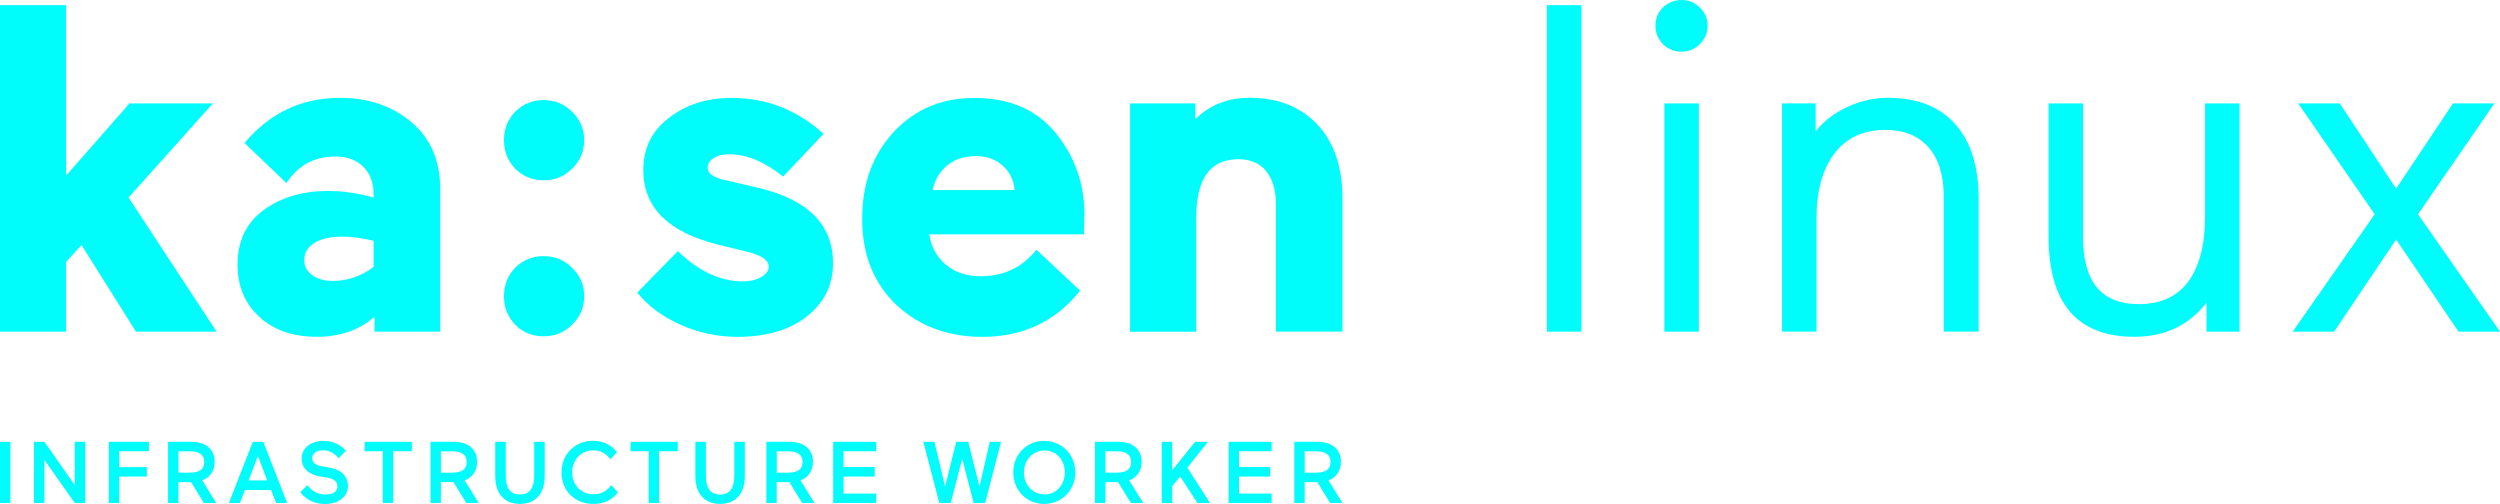
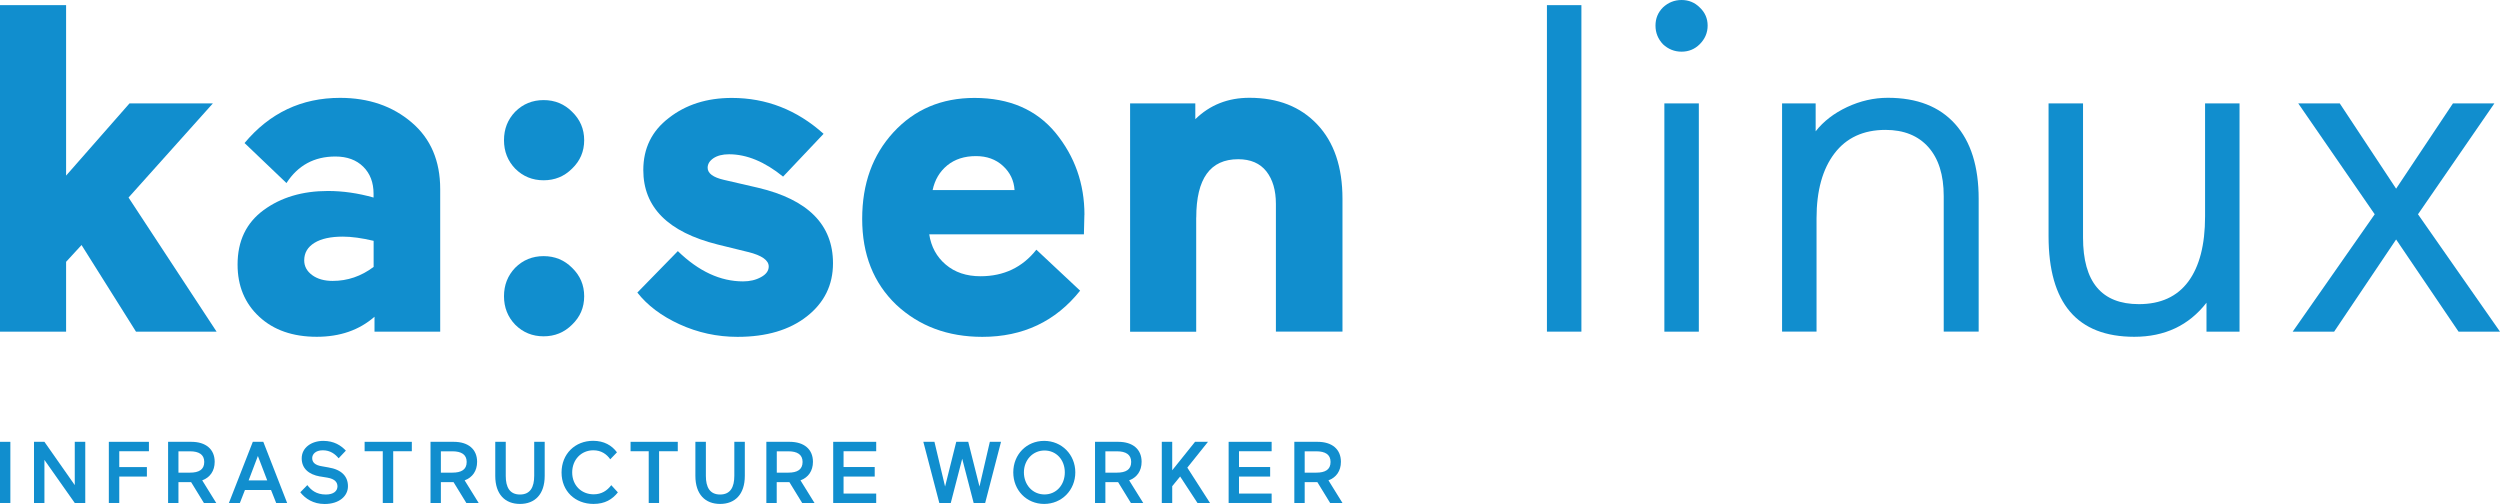
<svg xmlns="http://www.w3.org/2000/svg" id="Calque_1" viewBox="0 0 369.15 74.42">
  <defs>
-     <style>.cls-1{fill:#00fcfb;stroke-width:0px;}</style>
+     <style>.cls-1{fill:#118ece;stroke-width:0px;}</style>
  </defs>
  <polygon class="cls-1" points="9.76 48.97 0 48.97 0 .76 9.76 .76 9.76 25.93 19.12 15.27 31.43 15.27 18.98 29.17 31.98 48.97 20.08 48.97 12.04 36.18 9.76 38.66 9.76 48.97" />
  <path class="cls-1" d="M44.92,38.45c0,.87.39,1.59,1.17,2.17.78.57,1.79.86,3.03.86,2.2,0,4.22-.69,6.05-2.07v-3.85c-1.74-.41-3.26-.62-4.54-.62-1.79,0-3.19.3-4.2.92-1.01.63-1.51,1.48-1.51,2.59M46.77,49.73c-3.53,0-6.37-.99-8.49-2.96-2.13-1.97-3.2-4.54-3.2-7.7,0-3.49,1.28-6.16,3.85-8.05,2.57-1.88,5.73-2.82,9.49-2.82,2.2,0,4.45.32,6.74.97v-.56c0-1.65-.5-2.98-1.52-3.99-1.01-1-2.38-1.51-4.12-1.51-3.12,0-5.53,1.31-7.22,3.92l-6.19-5.91c3.72-4.45,8.42-6.67,14.1-6.67,4.22,0,7.75,1.21,10.59,3.64,2.8,2.39,4.2,5.66,4.2,9.83v21.05h-9.7v-2.2c-2.25,1.97-5.09,2.96-8.53,2.96" />
  <path class="cls-1" d="M76.07,47.94c-1.1-1.15-1.65-2.55-1.65-4.2s.55-3.05,1.65-4.2c1.15-1.15,2.55-1.72,4.2-1.72s3.05.57,4.2,1.72c1.19,1.15,1.79,2.54,1.79,4.2s-.59,3.05-1.79,4.2c-1.15,1.15-2.55,1.72-4.2,1.72s-3.05-.57-4.2-1.72M76.07,24.9c-1.1-1.15-1.65-2.54-1.65-4.2s.55-3.05,1.65-4.2c1.15-1.15,2.55-1.72,4.2-1.72s3.05.57,4.2,1.72c1.19,1.15,1.79,2.55,1.79,4.2s-.59,3.05-1.79,4.2c-1.15,1.15-2.55,1.72-4.2,1.72s-3.05-.57-4.2-1.72" />
  <path class="cls-1" d="M110.46,37.21l-4.47-1.1c-7.34-1.83-11-5.5-11-11,0-3.21,1.26-5.78,3.78-7.7,2.52-1.97,5.62-2.95,9.29-2.95,5.09,0,9.61,1.76,13.55,5.3l-5.98,6.32c-2.71-2.2-5.37-3.3-7.98-3.3-.96,0-1.73.2-2.3.58-.57.39-.86.86-.86,1.41,0,.82.8,1.42,2.41,1.79l5.02,1.16c7.39,1.74,11.08,5.46,11.08,11.15,0,3.21-1.28,5.82-3.85,7.84-2.57,2.02-5.98,3.03-10.25,3.03-3.03,0-5.88-.63-8.57-1.86-2.68-1.23-4.75-2.8-6.22-4.68l5.98-6.12c3.07,2.98,6.28,4.47,9.63,4.47,1.01,0,1.89-.21,2.65-.63.76-.41,1.14-.94,1.14-1.57,0-.92-1.01-1.63-3.03-2.14" />
  <path class="cls-1" d="M144.1,23.05c-1.7,0-3.11.46-4.23,1.37-1.12.92-1.84,2.14-2.16,3.65h12.1c-.09-1.42-.66-2.61-1.72-3.58-1.06-.97-2.38-1.44-3.99-1.44M160.12,31.71l-.07,2.89h-22.84c.28,1.83,1.09,3.33,2.44,4.47,1.35,1.15,3.06,1.72,5.13,1.72,3.44,0,6.19-1.31,8.25-3.92l6.46,6.05c-3.62,4.54-8.44,6.82-14.44,6.82-5.09,0-9.33-1.58-12.72-4.75-3.35-3.21-5.02-7.43-5.02-12.66s1.54-9.44,4.61-12.79c3.12-3.39,7.11-5.08,11.97-5.08,5.14,0,9.13,1.72,11.97,5.15,2.85,3.49,4.27,7.52,4.27,12.11" />
  <path class="cls-1" d="M176.63,32.12v16.86h-9.76V15.27h9.63v2.33c2.16-2.11,4.82-3.16,7.98-3.16,4.22,0,7.56,1.31,10.04,3.95,2.48,2.63,3.71,6.29,3.71,10.97v19.6h-9.83v-18.85c0-2.01-.47-3.61-1.41-4.81-.94-1.19-2.33-1.79-4.16-1.79-4.13,0-6.19,2.87-6.19,8.6" />
  <rect class="cls-1" x="228.42" y=".76" width="5.09" height="48.21" />
  <path class="cls-1" d="M250.85,48.97h-5.09V15.27h5.09v33.7ZM245.55,6.53c-.73-.78-1.1-1.69-1.1-2.75s.37-1.95,1.1-2.68c.78-.73,1.7-1.1,2.75-1.1s1.95.37,2.68,1.1c.78.73,1.17,1.63,1.17,2.68s-.39,1.97-1.17,2.75c-.73.73-1.63,1.1-2.68,1.1s-1.97-.37-2.75-1.1" />
  <path class="cls-1" d="M263.15,15.27h4.95v4.12c1.15-1.47,2.69-2.66,4.64-3.58,1.95-.91,3.95-1.37,6.02-1.37,4.31,0,7.62,1.29,9.94,3.88,2.32,2.6,3.47,6.27,3.47,11.04v19.6h-5.16v-20.01c0-3.12-.76-5.53-2.27-7.23-1.51-1.69-3.62-2.54-6.33-2.54-3.26,0-5.77,1.16-7.53,3.47-1.77,2.32-2.65,5.52-2.65,9.6v16.71h-5.09V15.27Z" />
  <path class="cls-1" d="M330.7,48.97h-4.89v-4.27c-2.61,3.36-6.17,5.03-10.66,5.03-8.44,0-12.66-4.96-12.66-14.86V15.27h5.09v19.81c0,6.56,2.75,9.83,8.25,9.83,3.21,0,5.64-1.11,7.29-3.33,1.65-2.23,2.48-5.43,2.48-9.6V15.27h5.09v33.7Z" />
  <polygon class="cls-1" points="362.2 15.27 353.81 27.86 345.49 15.27 339.36 15.27 350.65 31.64 338.54 48.97 344.66 48.97 353.81 35.36 363.03 48.97 369.15 48.97 357.04 31.64 368.32 15.27 362.2 15.27" />
  <rect class="cls-1" y="65.24" width="1.53" height="9.03" />
  <polygon class="cls-1" points="6.56 67.91 6.56 74.27 5.02 74.27 5.02 65.24 6.56 65.24 11.04 71.63 11.04 65.24 12.59 65.24 12.59 74.27 11.04 74.27 6.56 67.91" />
  <polygon class="cls-1" points="16.07 74.27 16.07 65.24 21.99 65.24 21.99 66.63 17.61 66.63 17.61 68.97 21.69 68.97 21.69 70.37 17.61 70.37 17.61 74.27 16.07 74.27" />
  <path class="cls-1" d="M26.35,66.63v3.16h1.71c1.29,0,2.1-.43,2.1-1.58,0-1.1-.8-1.57-2.1-1.57h-1.71ZM28.22,71.19h-1.87v3.08h-1.53v-9.03h3.44c2.1,0,3.44,1.07,3.44,2.95,0,1.34-.68,2.31-1.84,2.74l2.07,3.34h-1.82l-1.89-3.08Z" />
  <path class="cls-1" d="M36.72,70.94h2.74l-1.38-3.61-1.37,3.61ZM42.39,74.27h-1.61l-.76-1.92h-3.85l-.75,1.92h-1.62l3.53-9.03h1.55l3.52,9.03Z" />
  <path class="cls-1" d="M47.26,70.36c-1.69-.3-2.71-1.2-2.71-2.68,0-1.6,1.47-2.58,3.18-2.58,1.6,0,2.62.68,3.34,1.44l-1.07,1.13c-.5-.61-1.22-1.18-2.33-1.18s-1.57.61-1.57,1.15c0,.62.4,1.06,1.49,1.22l.9.16c1.98.32,2.89,1.34,2.89,2.78s-1.28,2.62-3.45,2.62c-1.67,0-2.85-.79-3.59-1.73l1.04-1.06c.55.72,1.3,1.39,2.74,1.39,1.15,0,1.71-.53,1.71-1.2,0-.59-.37-1.1-1.48-1.29l-1.1-.18Z" />
  <polygon class="cls-1" points="60.81 65.24 60.81 66.63 58.06 66.63 58.06 74.27 56.52 74.27 56.52 66.63 53.84 66.63 53.84 65.24 60.81 65.24" />
  <path class="cls-1" d="M65.1,66.63v3.16h1.71c1.29,0,2.1-.43,2.1-1.58,0-1.1-.8-1.57-2.1-1.57h-1.71ZM66.97,71.19h-1.87v3.08h-1.53v-9.03h3.44c2.1,0,3.44,1.07,3.44,2.95,0,1.34-.68,2.31-1.84,2.74l2.07,3.34h-1.82l-1.89-3.08Z" />
  <path class="cls-1" d="M78.88,65.24h1.55v5.02c0,2.76-1.47,4.15-3.65,4.15s-3.65-1.39-3.65-4.15v-5.02h1.55v5.04c0,1.66.58,2.74,2.1,2.74s2.1-1.08,2.1-2.76v-5.02Z" />
  <path class="cls-1" d="M91.23,72.71c-.8,1.01-1.89,1.7-3.59,1.7-2.71,0-4.72-1.88-4.72-4.64s2.01-4.68,4.66-4.68c1.6,0,2.76.67,3.52,1.7l-.99,1.03c-.53-.76-1.33-1.33-2.5-1.33-1.78,0-3.12,1.38-3.12,3.27s1.34,3.23,3.17,3.23c1.16,0,1.98-.53,2.6-1.35l.97,1.06Z" />
  <polygon class="cls-1" points="100.08 65.24 100.08 66.63 97.32 66.63 97.32 74.27 95.79 74.27 95.79 66.63 93.11 66.63 93.11 65.24 100.08 65.24" />
  <path class="cls-1" d="M108.43,65.24h1.55v5.02c0,2.76-1.47,4.15-3.65,4.15s-3.65-1.39-3.65-4.15v-5.02h1.55v5.04c0,1.66.58,2.74,2.1,2.74s2.1-1.08,2.1-2.76v-5.02Z" />
  <path class="cls-1" d="M114.7,66.63v3.16h1.71c1.29,0,2.1-.43,2.1-1.58,0-1.1-.8-1.57-2.1-1.57h-1.71ZM116.56,71.19h-1.87v3.08h-1.53v-9.03h3.44c2.1,0,3.44,1.07,3.44,2.95,0,1.34-.68,2.31-1.84,2.74l2.07,3.34h-1.82l-1.89-3.08Z" />
  <polygon class="cls-1" points="123.03 65.24 129.38 65.24 129.38 66.63 124.56 66.63 124.56 68.96 129.16 68.96 129.16 70.37 124.56 70.37 124.56 72.88 129.38 72.88 129.38 74.27 123.03 74.27 123.03 65.24" />
  <polygon class="cls-1" points="146.16 65.24 147.81 65.24 145.47 74.27 143.77 74.27 142.08 67.74 140.39 74.27 138.7 74.27 136.34 65.24 137.98 65.24 139.55 71.84 141.2 65.24 142.97 65.24 144.63 71.84 146.16 65.24" />
  <path class="cls-1" d="M154.23,73.01c1.74,0,3-1.4,3-3.26s-1.26-3.23-3-3.23-3.04,1.42-3.04,3.23,1.26,3.26,3.04,3.26M154.18,65.1c2.59,0,4.6,2.02,4.6,4.65s-2.01,4.66-4.6,4.66-4.56-2.01-4.56-4.66,1.97-4.65,4.56-4.65" />
  <path class="cls-1" d="M163.22,66.63v3.16h1.71c1.29,0,2.1-.43,2.1-1.58,0-1.1-.8-1.57-2.1-1.57h-1.71ZM165.09,71.19h-1.87v3.08h-1.53v-9.03h3.44c2.1,0,3.44,1.07,3.44,2.95,0,1.34-.68,2.31-1.84,2.74l2.08,3.34h-1.82l-1.89-3.08Z" />
  <polygon class="cls-1" points="171.55 65.24 173.09 65.24 173.09 69.44 176.46 65.24 178.37 65.24 175.32 69.05 178.67 74.27 176.82 74.27 174.26 70.36 173.09 71.79 173.09 74.27 171.55 74.27 171.55 65.24" />
  <polygon class="cls-1" points="181.42 65.24 187.77 65.24 187.77 66.63 182.95 66.63 182.95 68.96 187.55 68.96 187.55 70.37 182.95 70.37 182.95 72.88 187.77 72.88 187.77 74.27 181.42 74.27 181.42 65.24" />
  <path class="cls-1" d="M192.65,66.63v3.16h1.72c1.29,0,2.1-.43,2.1-1.58,0-1.1-.8-1.57-2.1-1.57h-1.72ZM194.52,71.19h-1.87v3.08h-1.53v-9.03h3.44c2.1,0,3.44,1.07,3.44,2.95,0,1.34-.68,2.31-1.84,2.74l2.07,3.34h-1.82l-1.89-3.08Z" />
</svg>
